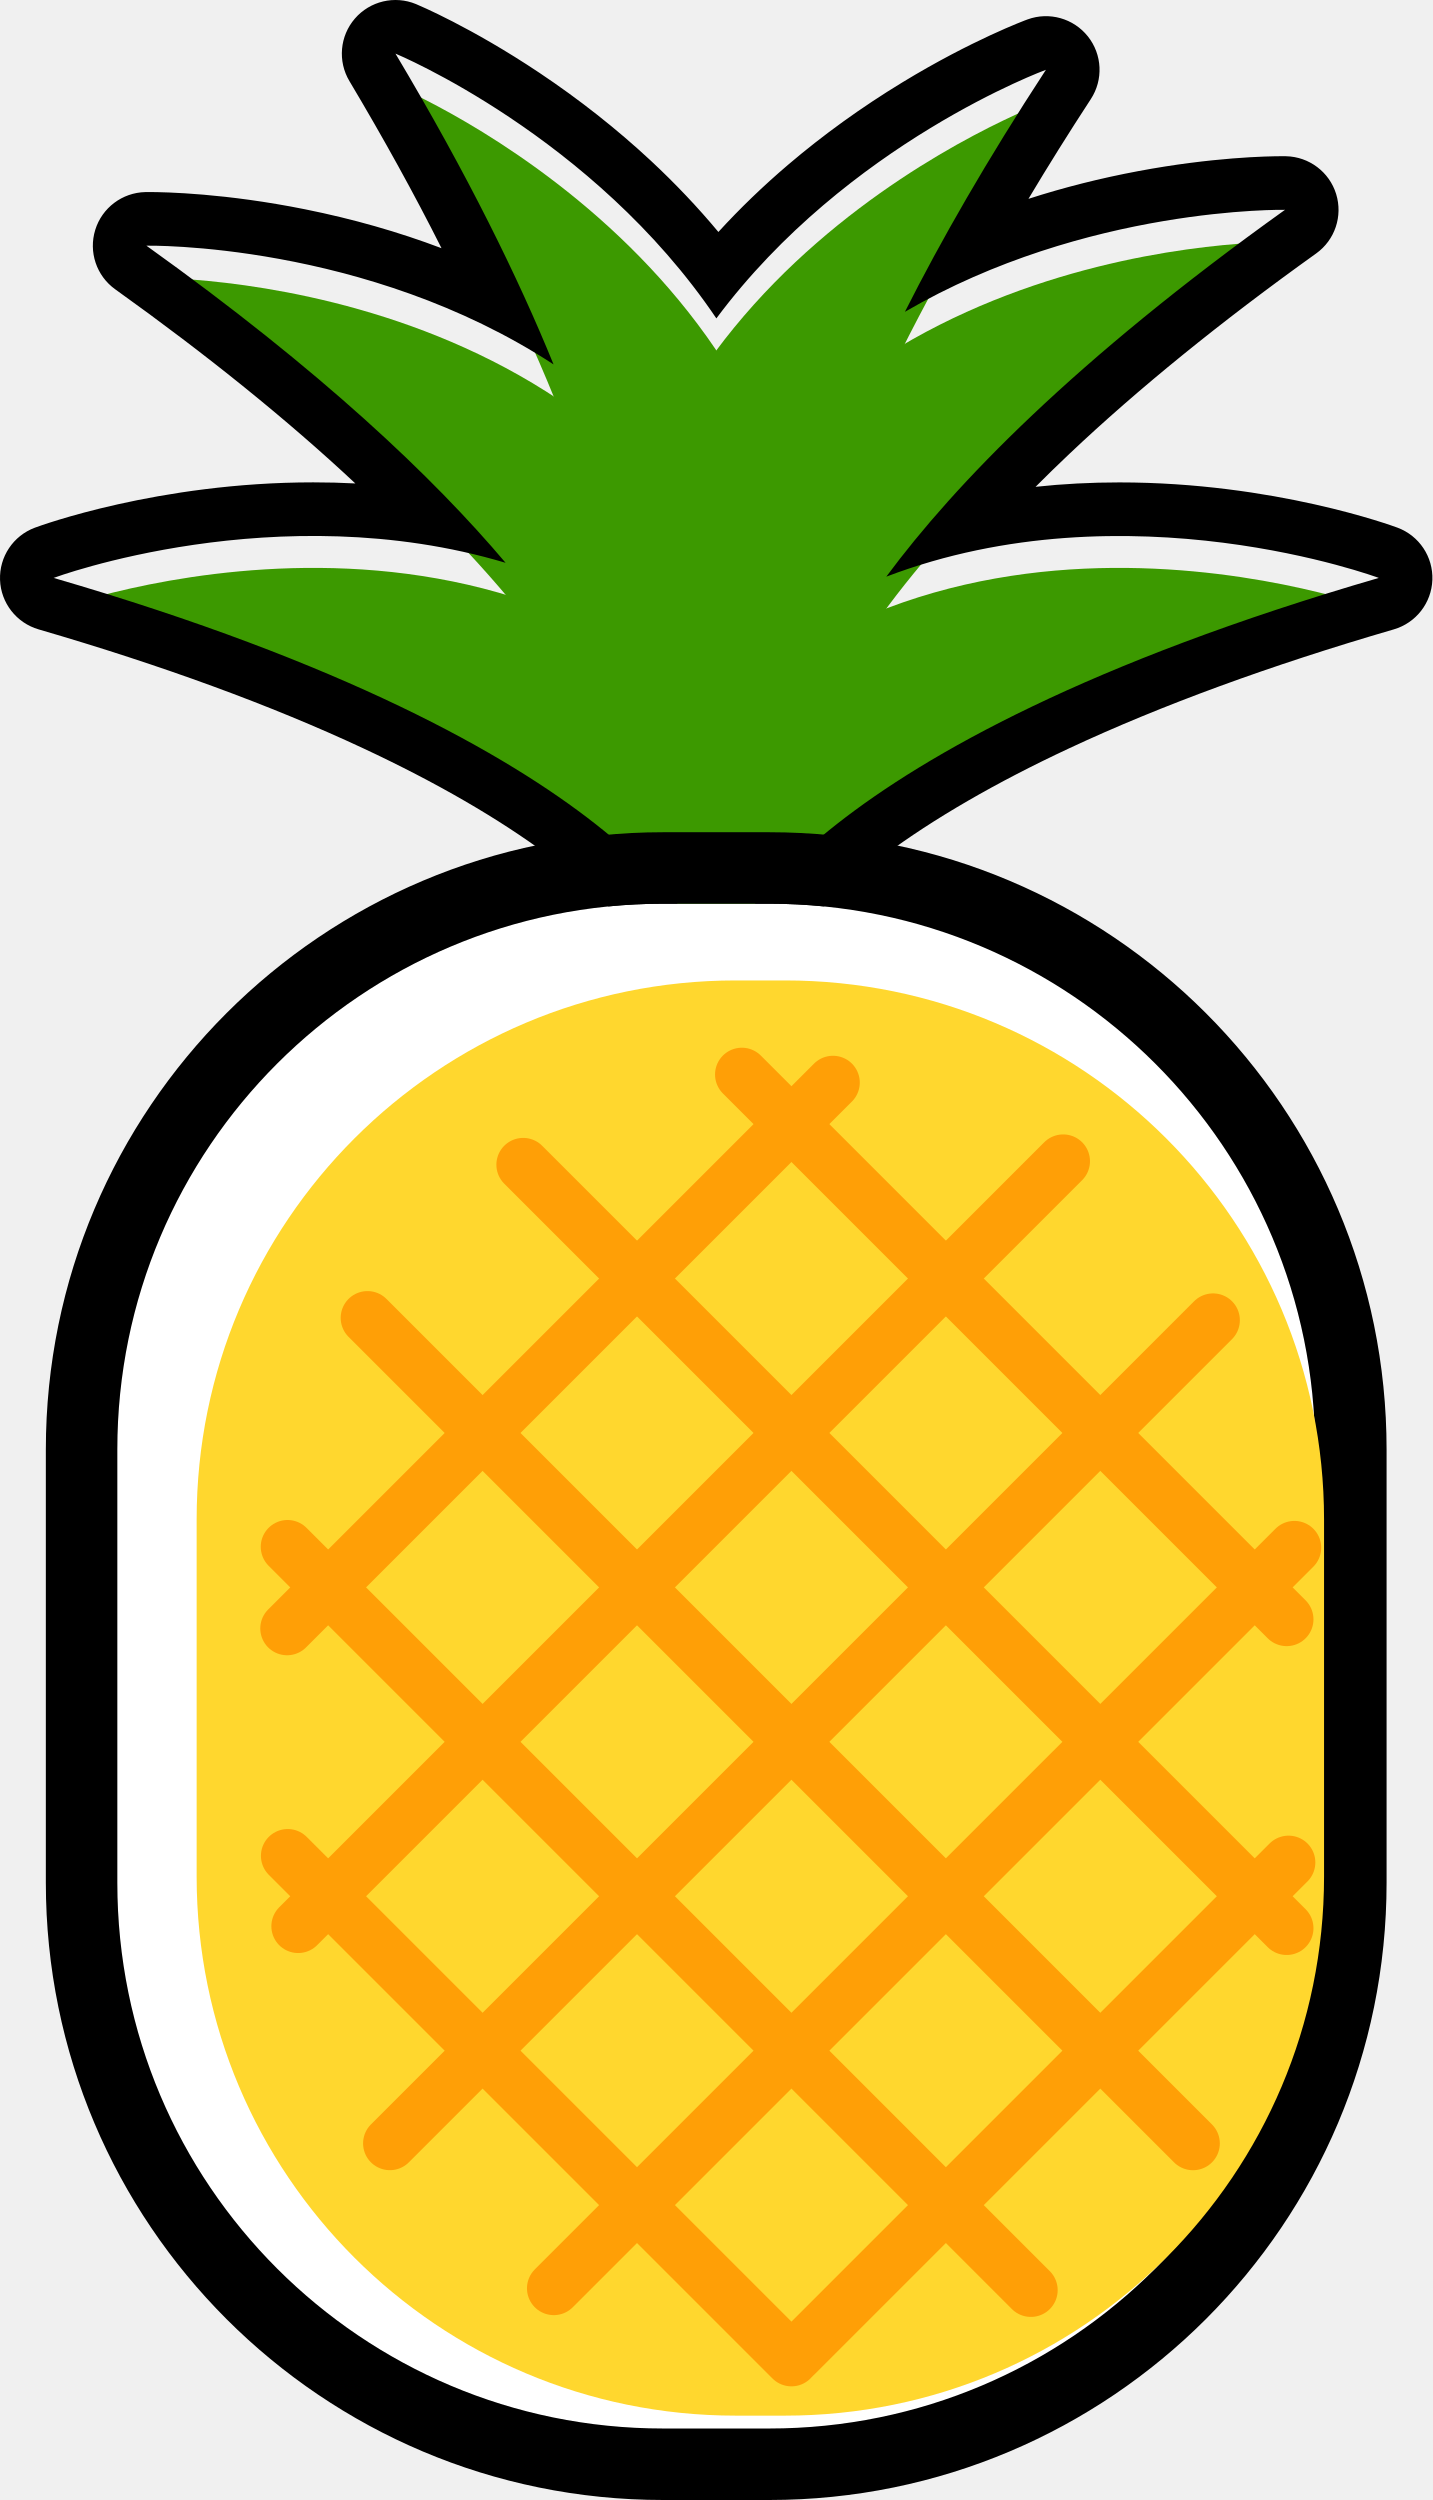
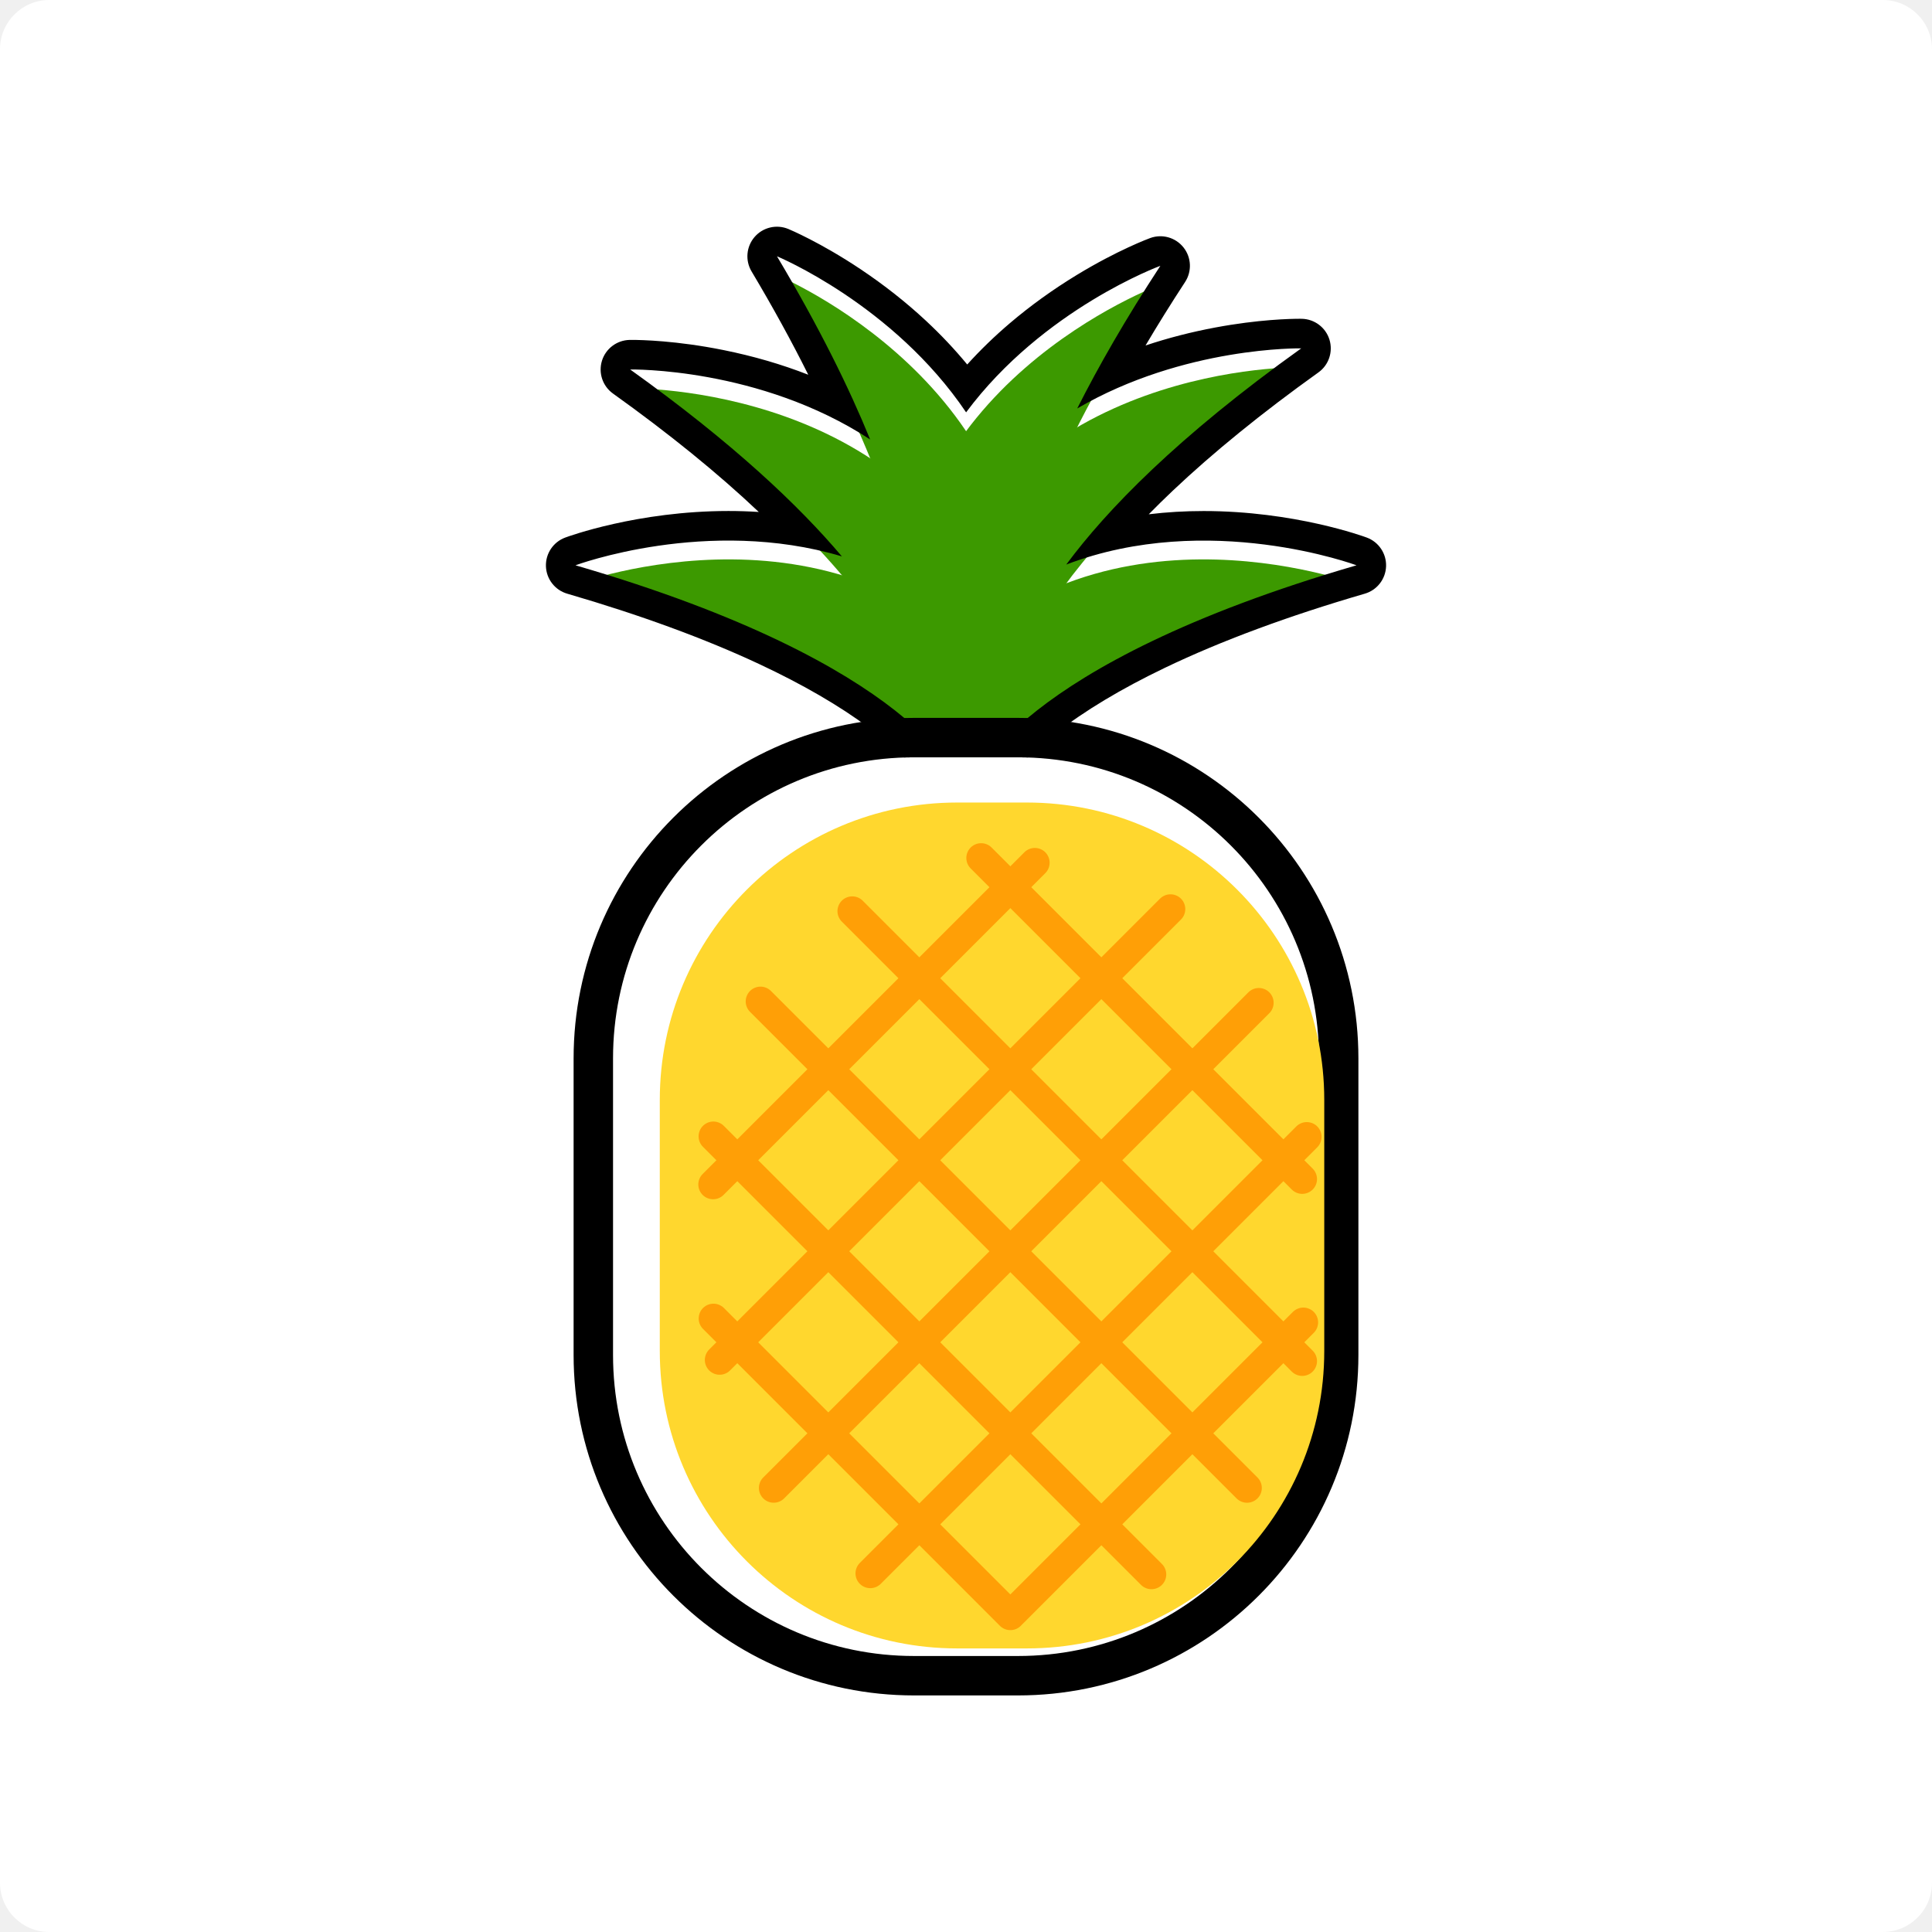
- <svg xmlns="http://www.w3.org/2000/svg" width="80.15" height="139.887" viewBox="0 0 80.15 139.887">
-   <g id="Group_1518" data-name="Group 1518" transform="translate(-1198.456 -365.742)">
-     <g id="Group_1517" data-name="Group 1517">
-       <path id="Path_2571" data-name="Path 2571" d="M1209.857,322.406s25.95-9.686,41.246,10.23c-5.023,14.581-4.986,10.2-4.986,10.2S1242.338,331.863,1209.857,322.406Z" transform="translate(-8.401 77.467)" fill="#3c9900" />
-       <path id="Path_2572" data-name="Path 2572" d="M1284.007,322.406s-25.95-9.686-41.246,10.23c5.023,14.581,4.986,10.2,4.986,10.2S1251.526,331.863,1284.007,322.406Z" transform="translate(-8.401 77.467)" fill="#3c9900" />
-       <path id="Path_2573" data-name="Path 2573" d="M1215.049,303.815s27.694-.542,35.528,23.317c-9.571,12.094-8.084,7.973-8.084,7.973S1242.563,323.5,1215.049,303.815Z" transform="translate(-8.401 77.467)" fill="#3c9900" />
-       <path id="Path_2574" data-name="Path 2574" d="M1228.985,293.069s25.591,10.6,23.211,35.6c-13.614,7.247-10.6,4.066-10.6,4.066S1246.309,322.127,1228.985,293.069Z" transform="translate(-8.401 77.467)" fill="#3c9900" />
-       <path id="Path_2575" data-name="Path 2575" d="M1278.758,301.809s-27.694-.542-35.528,23.317c9.571,12.094,8.084,7.973,8.084,7.973S1251.244,321.493,1278.758,301.809Z" transform="translate(-8.401 77.467)" fill="#3c9900" />
-       <path id="Path_2576" data-name="Path 2576" d="M1265.382,293.974s-26.008,9.53-24.663,34.606c13.3,7.8,10.424,4.5,10.424,4.5S1246.871,322.29,1265.382,293.974Z" transform="translate(-8.401 77.467)" fill="#3c9900" />
-       <g id="Path_2577" data-name="Path 2577" transform="translate(-8.401 77.467)" fill="none" stroke-linecap="round" stroke-linejoin="round">
-         <path d="M1256.45,320.542c3.842-5.186,10.552-12.116,22.308-20.526a45.366,45.366,0,0,0-21.267,5.707,140.492,140.492,0,0,1,7.891-13.543s-11.119,4.078-18.441,13.911c-6.9-10.236-17.956-14.816-17.956-14.816a130.071,130.071,0,0,1,8.846,17.391c-10.516-6.875-22.782-6.644-22.782-6.644,9.768,6.988,16.047,12.951,20.1,17.745-12.772-3.818-25.291.845-25.291.845,32.481,9.458,36.26,20.431,36.26,20.431s-.009,1.318.815.088c.825,1.23.815-.088.815-.088s3.779-10.973,36.26-20.431C1284.007,320.612,1269.964,315.385,1256.45,320.542Z" stroke="none" />
-         <path d="M 1247.493 341.656 C 1247.752 341.656 1247.747 341.043 1247.747 341.043 C 1247.747 341.043 1251.526 330.07 1284.007 320.612 C 1284.007 320.612 1269.964 315.385 1256.45 320.542 C 1260.292 315.356 1267.002 308.426 1278.758 300.016 C 1278.758 300.016 1267.634 299.807 1257.491 305.723 C 1259.499 301.741 1262.071 297.246 1265.382 292.18 C 1265.382 292.18 1254.263 296.258 1246.941 306.091 C 1240.039 295.855 1228.985 291.275 1228.985 291.275 C 1233.021 298.045 1235.849 303.801 1237.831 308.666 C 1227.315 301.791 1215.048 302.022 1215.049 302.022 C 1224.817 309.01 1231.096 314.973 1235.148 319.767 C 1222.376 315.949 1209.857 320.612 1209.857 320.612 C 1242.338 330.07 1246.117 341.043 1246.117 341.043 C 1246.117 341.043 1246.108 342.36 1246.932 341.131 C 1247.194 341.522 1247.372 341.656 1247.493 341.656 M 1247.493 344.656 C 1247.493 344.656 1247.492 344.656 1247.492 344.656 C 1247.301 344.656 1247.115 344.64 1246.932 344.608 C 1246.75 344.64 1246.563 344.656 1246.371 344.656 C 1245.525 344.656 1244.729 344.324 1244.13 343.721 C 1243.559 343.146 1243.302 342.456 1243.193 341.871 C 1242.81 341.178 1241.412 339.023 1237.558 336.156 C 1234.771 334.083 1231.276 332.059 1227.172 330.142 C 1222.034 327.741 1215.926 325.504 1209.018 323.492 C 1207.777 323.131 1206.906 322.014 1206.859 320.722 C 1206.812 319.429 1207.598 318.252 1208.81 317.801 C 1209.088 317.697 1215.718 315.265 1224.383 315.265 C 1225.176 315.265 1225.962 315.285 1226.74 315.326 C 1222.972 311.799 1218.479 308.165 1213.303 304.462 C 1212.253 303.71 1211.805 302.37 1212.187 301.136 C 1212.568 299.901 1213.701 299.05 1214.993 299.023 C 1214.993 299.023 1215.06 299.021 1215.191 299.021 C 1216.116 299.021 1219.479 299.091 1223.931 299.987 C 1226.611 300.526 1229.159 301.253 1231.562 302.163 C 1230.052 299.159 1228.329 296.034 1226.408 292.811 C 1225.746 291.701 1225.87 290.291 1226.716 289.313 C 1227.562 288.335 1228.939 288.009 1230.133 288.503 C 1230.257 288.555 1233.214 289.791 1237.042 292.351 C 1239.281 293.847 1241.375 295.5 1243.268 297.262 C 1244.637 298.537 1245.902 299.872 1247.054 301.255 C 1248.253 299.943 1249.561 298.682 1250.966 297.485 C 1252.92 295.821 1255.067 294.273 1257.348 292.885 C 1261.249 290.511 1264.224 289.409 1264.349 289.363 C 1265.563 288.918 1266.925 289.301 1267.73 290.313 C 1268.535 291.325 1268.601 292.739 1267.893 293.821 C 1266.658 295.712 1265.493 297.575 1264.404 299.401 C 1266.373 298.766 1268.428 298.247 1270.558 297.848 C 1274.687 297.075 1277.77 297.015 1278.616 297.015 C 1278.747 297.015 1278.815 297.017 1278.815 297.017 C 1280.106 297.044 1281.239 297.896 1281.62 299.13 C 1282.002 300.364 1281.554 301.704 1280.504 302.456 C 1275.182 306.263 1270.537 310.035 1266.698 313.667 C 1266.044 314.286 1265.412 314.902 1264.802 315.515 C 1266.331 315.35 1267.895 315.268 1269.491 315.268 C 1278.149 315.268 1284.776 317.697 1285.053 317.8 C 1286.266 318.252 1287.052 319.429 1287.005 320.721 C 1286.958 322.014 1286.088 323.131 1284.846 323.492 C 1277.938 325.504 1271.83 327.741 1266.692 330.142 C 1262.588 332.059 1259.093 334.083 1256.306 336.156 C 1252.453 339.022 1251.054 341.177 1250.672 341.87 C 1250.562 342.456 1250.305 343.145 1249.735 343.72 C 1249.136 344.323 1248.34 344.656 1247.493 344.656 Z" stroke="none" fill="#000" />
+ <svg xmlns="http://www.w3.org/2000/svg" width="196" height="196" viewBox="0 0 196 196">
+   <g id="Group_1969" data-name="Group 1969" transform="translate(-3639 -166)">
+     <g id="Group_1951" data-name="Group 1951">
+       <g id="Group_1939" data-name="Group 1939" transform="translate(3342 97)">
+         <rect id="Rectangle_1254" data-name="Rectangle 1254" width="196" height="196" rx="5" transform="translate(297 69)" fill="#fff" />
      </g>
-       <g id="Group_1012" data-name="Group 1012" transform="translate(-8.401 77.467)">
-         <g id="Rectangle_1104" data-name="Rectangle 1104" transform="translate(1213.422 338.842)" fill="#fff" stroke="#000" stroke-miterlimit="10" stroke-width="4">
-           <rect width="67.021" height="85.32" rx="30.54" stroke="none" />
-           <rect x="-2" y="-2" width="71.021" height="89.32" rx="32.54" fill="none" />
+     </g>
+     <g id="Group_1867" data-name="Group 1867" transform="translate(2495.927 -178.742)">
+       <g id="Group_1517" data-name="Group 1517" transform="translate(1201.456 370.742)">
+         <path id="Path_2571" data-name="Path 2571" d="M1209.857,322.568s27.729-10.35,44.074,10.932c-5.368,15.581-5.328,10.9-5.328,10.9S1244.565,332.673,1209.857,322.568Z" transform="translate(-1209.857 -289.302)" fill="#3c9900" />
+         <path id="Path_2572" data-name="Path 2572" d="M1286.835,322.568s-27.729-10.35-44.074,10.932c5.368,15.581,5.328,10.9,5.328,10.9S1252.127,332.673,1286.835,322.568Z" transform="translate(-1207.601 -289.302)" fill="#3c9900" />
+         <path id="Path_2573" data-name="Path 2573" d="M1215.049,303.815s29.593-.579,37.964,24.916c-10.227,12.923-8.638,8.52-8.638,8.52S1244.45,324.849,1215.049,303.815Z" transform="translate(-1209.501 -290.415)" fill="#3c9900" />
+         <path id="Path_2574" data-name="Path 2574" d="M1228.985,293.069s27.346,11.325,24.8,38.038c-14.548,7.744-11.328,4.345-11.328,4.345S1247.5,324.12,1228.985,293.069Z" transform="translate(-1208.545 -291.152)" fill="#3c9900" />
+         <path id="Path_2575" data-name="Path 2575" d="M1281.195,301.809s-29.593-.579-37.965,24.916c10.227,12.923,8.638,8.52,8.638,8.52S1251.794,322.843,1281.195,301.809Z" transform="translate(-1207.568 -290.553)" fill="#3c9900" />
+         <path id="Path_2576" data-name="Path 2576" d="M1267.077,293.974s-27.792,10.184-26.354,36.979c14.214,8.339,11.139,4.811,11.139,4.811S1247.3,324.232,1267.077,293.974Z" transform="translate(-1207.744 -291.09)" fill="#3c9900" />
+         <g id="Path_2577" data-name="Path 2577" transform="translate(-1209.857 -291.275)" fill="none" stroke-linecap="round" stroke-linejoin="round">
+           <path d="M1259.645,322.549c4.106-5.542,11.276-12.947,23.838-21.934a48.477,48.477,0,0,0-22.726,6.1,150.125,150.125,0,0,1,8.432-14.472s-11.881,4.358-19.706,14.865c-7.375-10.938-19.187-15.832-19.187-15.832a138.987,138.987,0,0,1,9.453,18.584c-11.237-7.346-24.344-7.1-24.344-7.1,10.438,7.467,17.147,13.839,21.477,18.962-13.648-4.08-27.025.9-27.025.9,34.708,10.107,38.746,21.832,38.746,21.832s-.01,1.408.871.094c.882,1.314.871-.094.871-.094s4.038-11.725,38.747-21.832C1289.092,322.624,1274.086,317.038,1259.645,322.549Z" stroke="none" />
+           <path d="M 1250.074 345.111 C 1250.35 345.111 1250.345 344.456 1250.345 344.456 C 1250.345 344.456 1254.384 332.73 1289.092 322.624 C 1289.092 322.624 1274.086 317.038 1259.645 322.549 C 1263.751 317.007 1270.921 309.602 1283.483 300.615 C 1283.483 300.616 1271.597 300.392 1260.758 306.714 C 1262.903 302.459 1265.652 297.655 1269.19 292.242 C 1269.19 292.242 1257.308 296.6 1249.484 307.107 C 1242.109 296.169 1230.297 291.275 1230.297 291.275 C 1234.609 298.509 1237.631 304.66 1239.749 309.859 C 1228.511 302.512 1215.405 302.759 1215.405 302.759 C 1225.843 310.226 1232.552 316.598 1236.882 321.721 C 1223.235 317.641 1209.857 322.624 1209.857 322.624 C 1244.565 332.73 1248.604 344.456 1248.604 344.456 C 1248.603 344.456 1248.594 345.864 1249.474 344.55 C 1249.755 344.968 1249.945 345.111 1250.074 345.111 M 1250.074 348.111 C 1249.869 348.113 1249.67 348.093 1249.475 348.056 C 1249.28 348.093 1249.08 348.111 1248.875 348.111 C 1248.026 348.111 1247.228 347.777 1246.627 347.172 C 1246.042 346.583 1245.783 345.871 1245.675 345.271 C 1245.276 344.537 1243.788 342.209 1239.636 339.11 C 1236.649 336.881 1232.903 334.706 1228.5 332.646 C 1222.988 330.066 1216.434 327.664 1209.018 325.504 C 1207.777 325.143 1206.906 324.026 1206.859 322.734 C 1206.812 321.441 1207.598 320.264 1208.81 319.813 C 1209.106 319.702 1216.157 317.115 1225.379 317.115 C 1226.415 317.115 1227.439 317.148 1228.451 317.214 C 1224.335 313.317 1219.387 309.297 1213.66 305.199 C 1212.609 304.447 1212.161 303.107 1212.542 301.873 C 1212.924 300.638 1214.057 299.787 1215.349 299.76 C 1215.349 299.76 1215.42 299.758 1215.557 299.758 C 1216.54 299.758 1220.116 299.832 1224.856 300.786 C 1227.892 301.397 1230.77 302.235 1233.472 303.292 C 1231.799 299.933 1229.877 296.429 1227.72 292.811 C 1227.058 291.701 1227.182 290.291 1228.028 289.313 C 1228.873 288.335 1230.251 288.009 1231.445 288.503 C 1231.577 288.558 1234.718 289.872 1238.792 292.595 C 1241.175 294.189 1243.405 295.947 1245.419 297.823 C 1246.935 299.235 1248.332 300.717 1249.597 302.253 C 1250.916 300.794 1252.361 299.395 1253.918 298.068 C 1255.998 296.296 1258.284 294.649 1260.711 293.172 C 1264.863 290.645 1268.024 289.474 1268.157 289.426 C 1269.371 288.98 1270.733 289.363 1271.538 290.375 C 1272.343 291.387 1272.408 292.801 1271.701 293.883 C 1270.272 296.069 1268.932 298.22 1267.688 300.325 C 1269.942 299.57 1272.302 298.961 1274.759 298.501 C 1279.153 297.678 1282.431 297.614 1283.332 297.614 C 1283.469 297.614 1283.54 297.616 1283.54 297.616 C 1284.831 297.643 1285.964 298.495 1286.346 299.729 C 1286.727 300.963 1286.279 302.304 1285.229 303.055 C 1279.534 307.129 1274.563 311.166 1270.455 315.053 C 1269.606 315.857 1268.792 316.655 1268.014 317.448 C 1269.823 317.229 1271.68 317.119 1273.58 317.119 C 1282.796 317.119 1289.843 319.702 1290.138 319.812 C 1291.35 320.263 1292.137 321.441 1292.09 322.733 C 1292.043 324.026 1291.172 325.143 1289.931 325.504 C 1282.17 327.764 1275.361 330.287 1269.692 333.004 C 1265.235 335.14 1261.488 337.39 1258.554 339.69 C 1256.06 341.647 1254.668 343.244 1253.939 344.239 C 1253.61 344.688 1253.391 345.052 1253.277 345.255 C 1253.171 345.859 1252.913 346.577 1252.324 347.171 C 1251.723 347.777 1250.924 348.111 1250.074 348.111 Z" stroke="none" fill="#000" />
        </g>
-         <rect id="Rectangle_1105" data-name="Rectangle 1105" width="63.084" height="80.307" rx="30.163" transform="translate(1217.86 343.135)" fill="#ffd72e" />
-         <line id="Line_344" data-name="Line 344" x2="28.185" y2="28.185" transform="translate(1222.957 392.118)" fill="none" stroke="#ff9f06" stroke-linecap="round" stroke-linejoin="round" stroke-width="3" />
-         <line id="Line_345" data-name="Line 345" x2="41.592" y2="41.592" transform="translate(1222.947 374.826)" fill="none" stroke="#ff9f06" stroke-linecap="round" stroke-linejoin="round" stroke-width="3" />
-         <line id="Line_346" data-name="Line 346" x2="46.192" y2="46.192" transform="translate(1227.42 362.017)" fill="none" stroke="#ff9f06" stroke-linecap="round" stroke-linejoin="round" stroke-width="3" />
-         <line id="Line_347" data-name="Line 347" x2="42.72" y2="42.72" transform="translate(1236.132 353.446)" fill="none" stroke="#ff9f06" stroke-linecap="round" stroke-linejoin="round" stroke-width="3" />
-         <line id="Line_348" data-name="Line 348" x2="30.485" y2="30.485" transform="translate(1248.367 348.399)" fill="none" stroke="#ff9f06" stroke-linecap="round" stroke-linejoin="round" stroke-width="3" />
-         <line id="Line_349" data-name="Line 349" x1="27.551" y2="27.551" transform="translate(1251.406 392.488)" fill="none" stroke="#ff9f06" stroke-linecap="round" stroke-linejoin="round" stroke-width="3" />
-         <line id="Line_350" data-name="Line 350" x1="41.441" y2="41.441" transform="translate(1237.844 374.877)" fill="none" stroke="#ff9f06" stroke-linecap="round" stroke-linejoin="round" stroke-width="3" />
-         <line id="Line_351" data-name="Line 351" x1="46.06" y2="46.06" transform="translate(1228.673 362.147)" fill="none" stroke="#ff9f06" stroke-linecap="round" stroke-linejoin="round" stroke-width="3" />
-         <line id="Line_352" data-name="Line 352" x1="42.806" y2="42.806" transform="translate(1223.541 353.251)" fill="none" stroke="#ff9f06" stroke-linecap="round" stroke-linejoin="round" stroke-width="3" />
-         <line id="Line_353" data-name="Line 353" x1="30.545" y2="30.545" transform="translate(1222.921 348.85)" fill="none" stroke="#ff9f06" stroke-linecap="round" stroke-linejoin="round" stroke-width="3" />
+         <g id="Group_1012" data-name="Group 1012" transform="translate(3.809 50.829)">
+           <g id="Rectangle_1104" data-name="Rectangle 1104" fill="#fff" stroke="#000" stroke-miterlimit="10" stroke-width="4">
+             <rect width="71.617" height="91.171" rx="30.54" stroke="none" />
+             <rect x="-2" y="-2" width="75.617" height="95.171" rx="32.54" fill="none" />
+           </g>
+           <rect id="Rectangle_1105" data-name="Rectangle 1105" width="67.41" height="85.815" rx="30.163" transform="translate(4.743 4.587)" fill="#ffd72e" />
+           <line id="Line_344" data-name="Line 344" x2="30.118" y2="30.118" transform="translate(10.189 56.929)" fill="none" stroke="#ff9f06" stroke-linecap="round" stroke-linejoin="round" stroke-width="3" />
+           <line id="Line_345" data-name="Line 345" x2="44.444" y2="44.444" transform="translate(10.179 38.451)" fill="none" stroke="#ff9f06" stroke-linecap="round" stroke-linejoin="round" stroke-width="3" />
+           <line id="Line_346" data-name="Line 346" x2="49.359" y2="49.359" transform="translate(14.959 24.764)" fill="none" stroke="#ff9f06" stroke-linecap="round" stroke-linejoin="round" stroke-width="3" />
+           <line id="Line_347" data-name="Line 347" x2="45.649" y2="45.649" transform="translate(24.268 15.606)" fill="none" stroke="#ff9f06" stroke-linecap="round" stroke-linejoin="round" stroke-width="3" />
+           <line id="Line_348" data-name="Line 348" x2="32.576" y2="32.576" transform="translate(37.342 10.212)" fill="none" stroke="#ff9f06" stroke-linecap="round" stroke-linejoin="round" stroke-width="3" />
+           <line id="Line_349" data-name="Line 349" x1="29.44" y2="29.44" transform="translate(40.59 57.324)" fill="none" stroke="#ff9f06" stroke-linecap="round" stroke-linejoin="round" stroke-width="3" />
+           <line id="Line_350" data-name="Line 350" x1="44.283" y2="44.283" transform="translate(26.097 38.506)" fill="none" stroke="#ff9f06" stroke-linecap="round" stroke-linejoin="round" stroke-width="3" />
+           <line id="Line_351" data-name="Line 351" x1="49.219" y2="49.219" transform="translate(16.298 24.902)" fill="none" stroke="#ff9f06" stroke-linecap="round" stroke-linejoin="round" stroke-width="3" />
+           <line id="Line_352" data-name="Line 352" x1="45.741" y2="45.741" transform="translate(10.813 15.397)" fill="none" stroke="#ff9f06" stroke-linecap="round" stroke-linejoin="round" stroke-width="3" />
+           <line id="Line_353" data-name="Line 353" x1="32.64" y2="32.64" transform="translate(10.151 10.694)" fill="none" stroke="#ff9f06" stroke-linecap="round" stroke-linejoin="round" stroke-width="3" />
+         </g>
      </g>
    </g>
  </g>
</svg>
